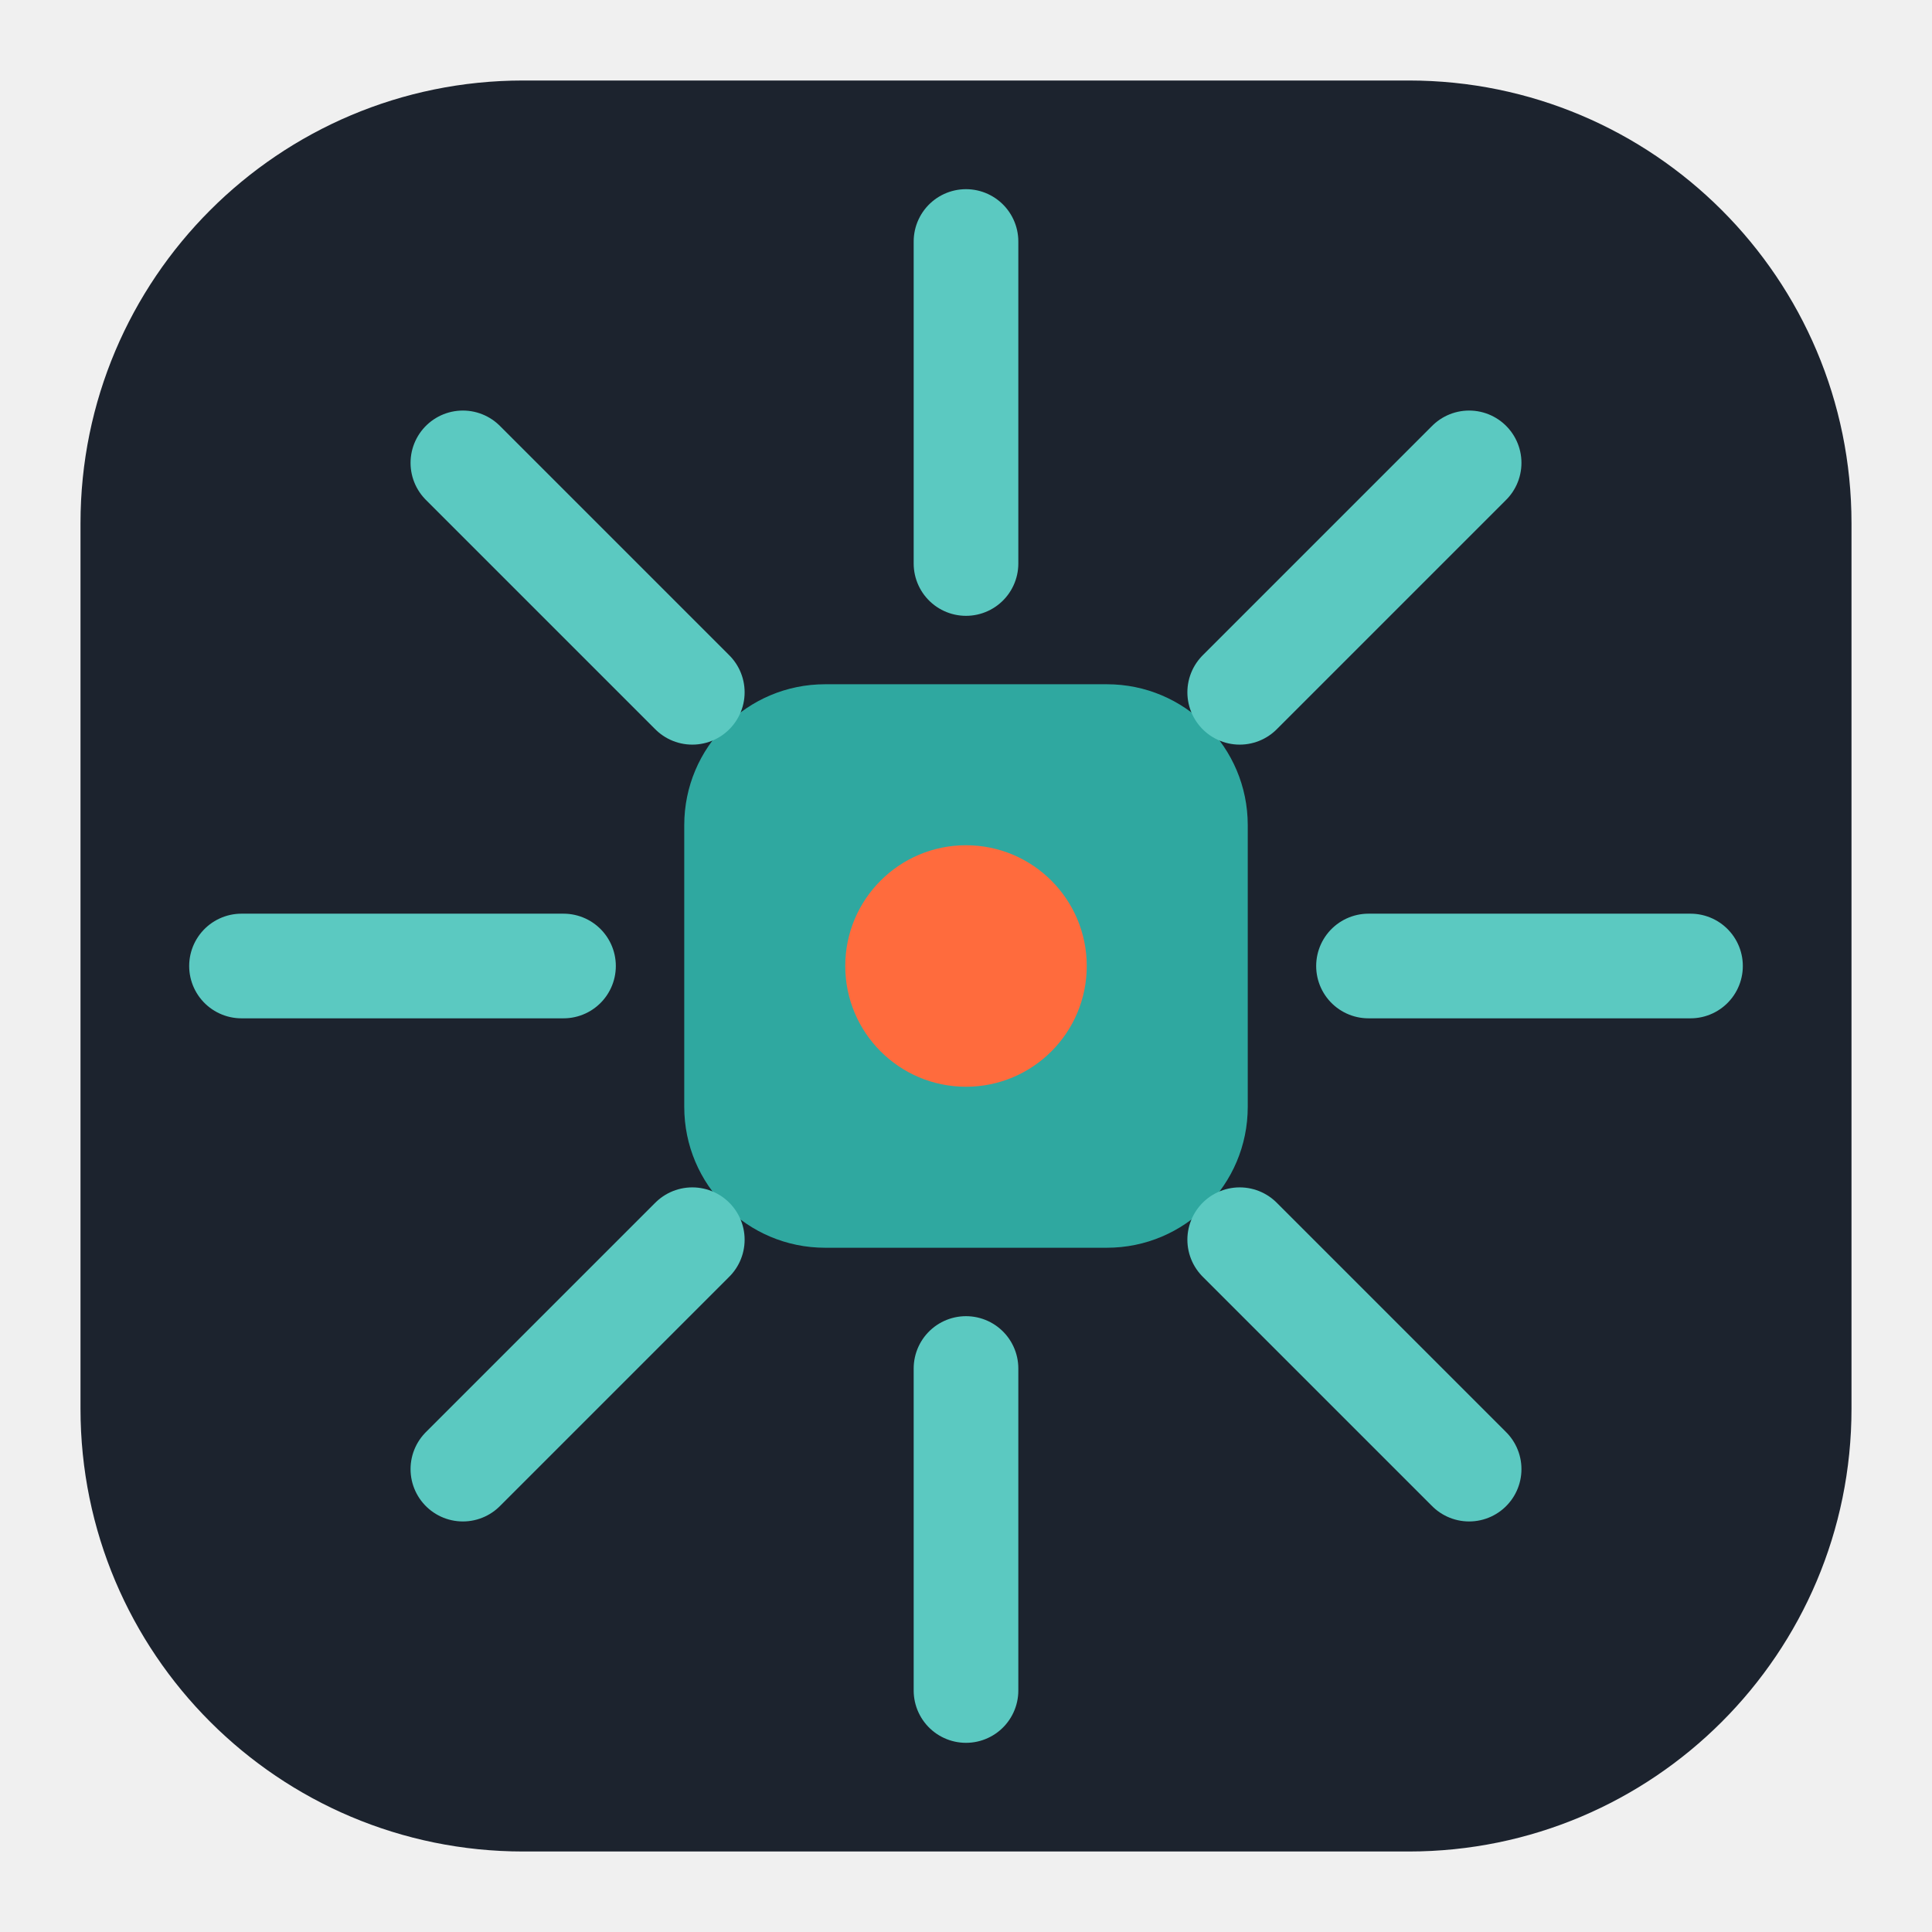
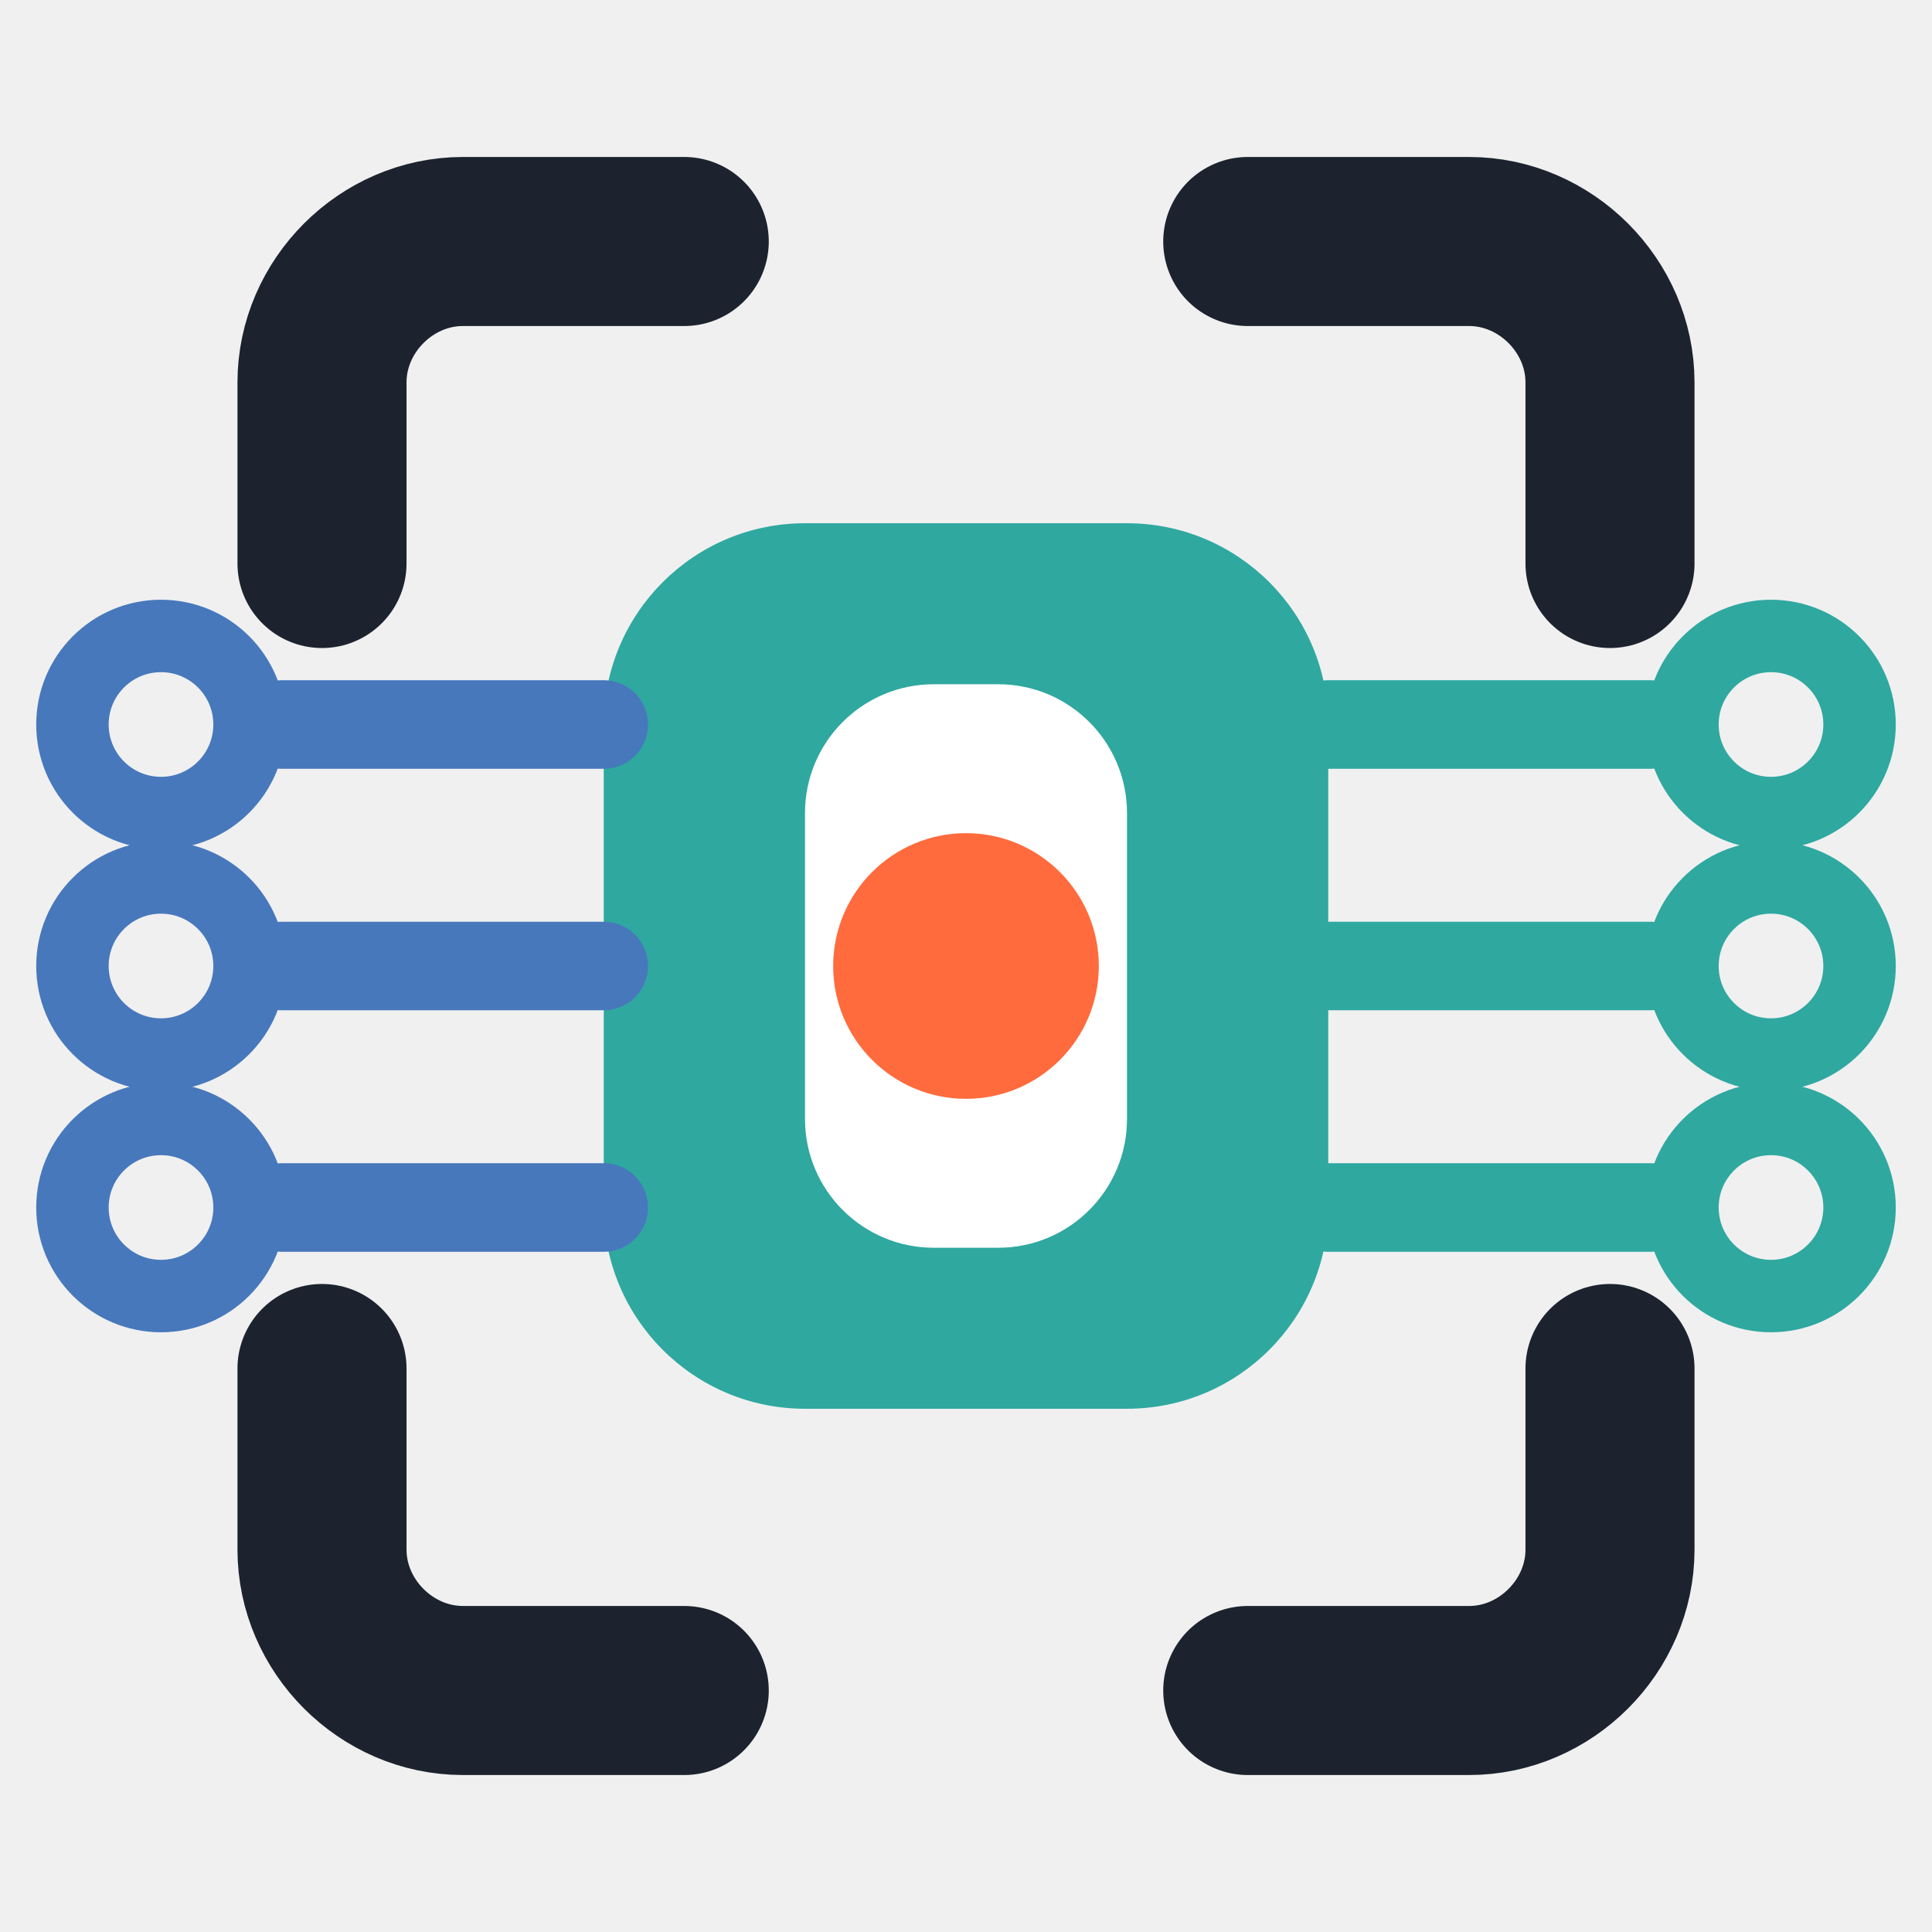
- <svg xmlns="http://www.w3.org/2000/svg" width="48" height="48" viewBox="0 0 48 48">
-   <rect x="2" y="2" width="44" height="44" rx="11" fill="#1C232E" />
-   <rect x="17" y="17" width="14" height="14" rx="3.5" fill="#2FA8A0" />
-   <path d="M24 6v8M24 34v8M6 24h8M34 24h8M11.5 11.5l5.7 5.7M36.5 11.5l-5.7 5.7M11.5 36.5l5.7-5.7M36.5 36.5l-5.7-5.7" stroke="#5BC9C1" stroke-width="2.6" stroke-linecap="round" />
-   <circle cx="24" cy="24" r="3" fill="#FF6B3D" />
+ <svg xmlns="http://www.w3.org/2000/svg" width="48" height="48" viewBox="0 0 48 48" role="img" aria-label="Инженерный центр — знак">
+   <g fill="none" stroke-linecap="round" stroke-linejoin="round">
+     <path d="M8 14V9.5C8 7.6 9.6 6 11.5 6H17 M31 6H36.5C38.4 6 40 7.6 40 9.5V14 M8 34V38.5C8 40.4 9.6 42 11.5 42H17 M31 42H36.5C38.4 42 40 40.4 40 38.5V34" stroke="#1C232E" stroke-width="4.2" />
+     <rect x="15" y="13" width="18" height="22" rx="5" fill="#2FA8A0" stroke="none" />
+     <rect x="20" y="17" width="8" height="14" rx="3.2" fill="#FFF" stroke="none" />
+     <circle cx="24" cy="24" r="3.3" fill="#FF6B3D" stroke="none" />
+     <path d="M15 18H7 M15 24H7 M15 30H7" stroke="#4778BC" stroke-width="2.2" />
+     <circle cx="4" cy="18" r="2.2" stroke="#4778BC" stroke-width="1.8" />
+     <circle cx="4" cy="24" r="2.2" stroke="#4778BC" stroke-width="1.8" />
+     <circle cx="4" cy="30" r="2.2" stroke="#4778BC" stroke-width="1.8" />
+     <path d="M33 18H41 M33 24H41 M33 30H41" stroke="#2FA8A0" stroke-width="2.2" />
+     <circle cx="44" cy="18" r="2.2" stroke="#2FA8A0" stroke-width="1.8" />
+     <circle cx="44" cy="24" r="2.2" stroke="#2FA8A0" stroke-width="1.8" />
+     <circle cx="44" cy="30" r="2.2" stroke="#2FA8A0" stroke-width="1.8" />
+   </g>
</svg>
